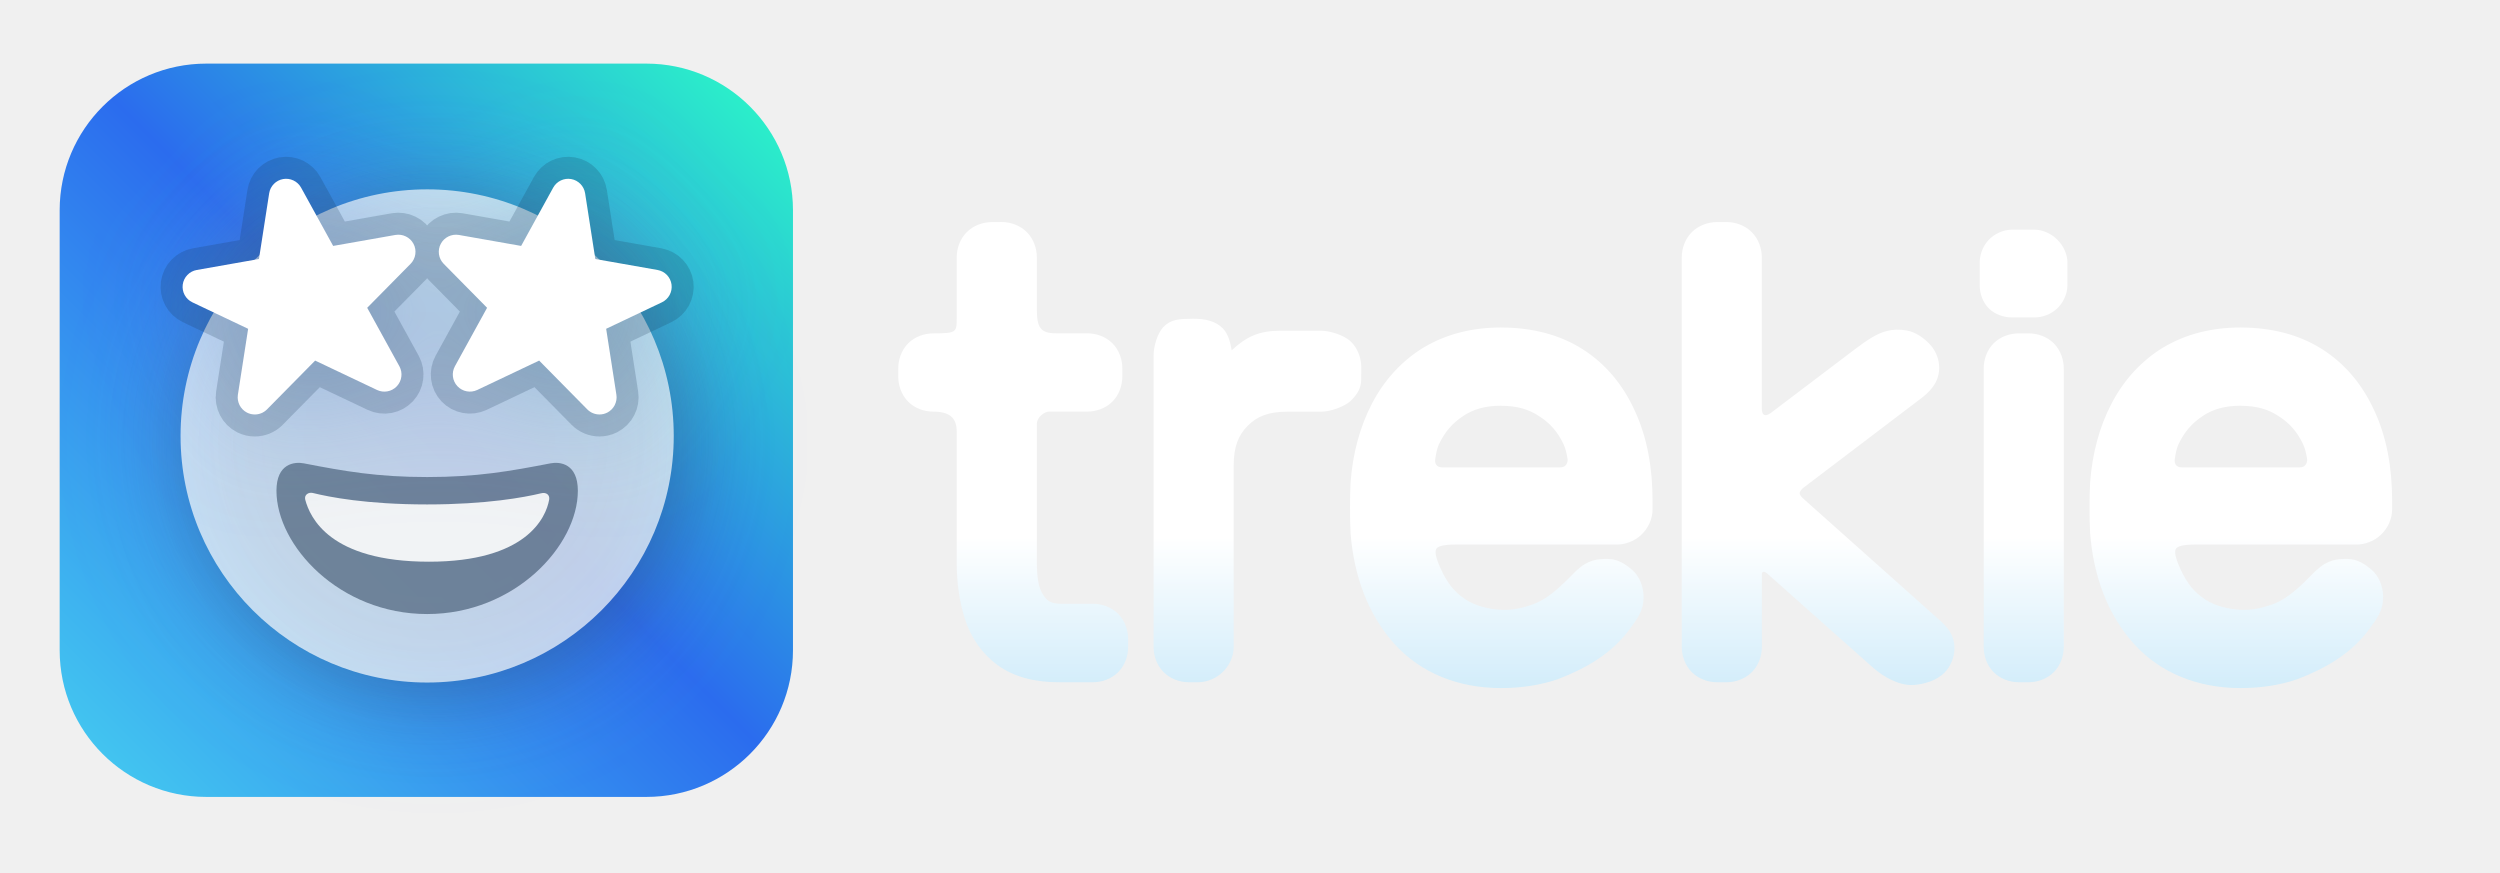
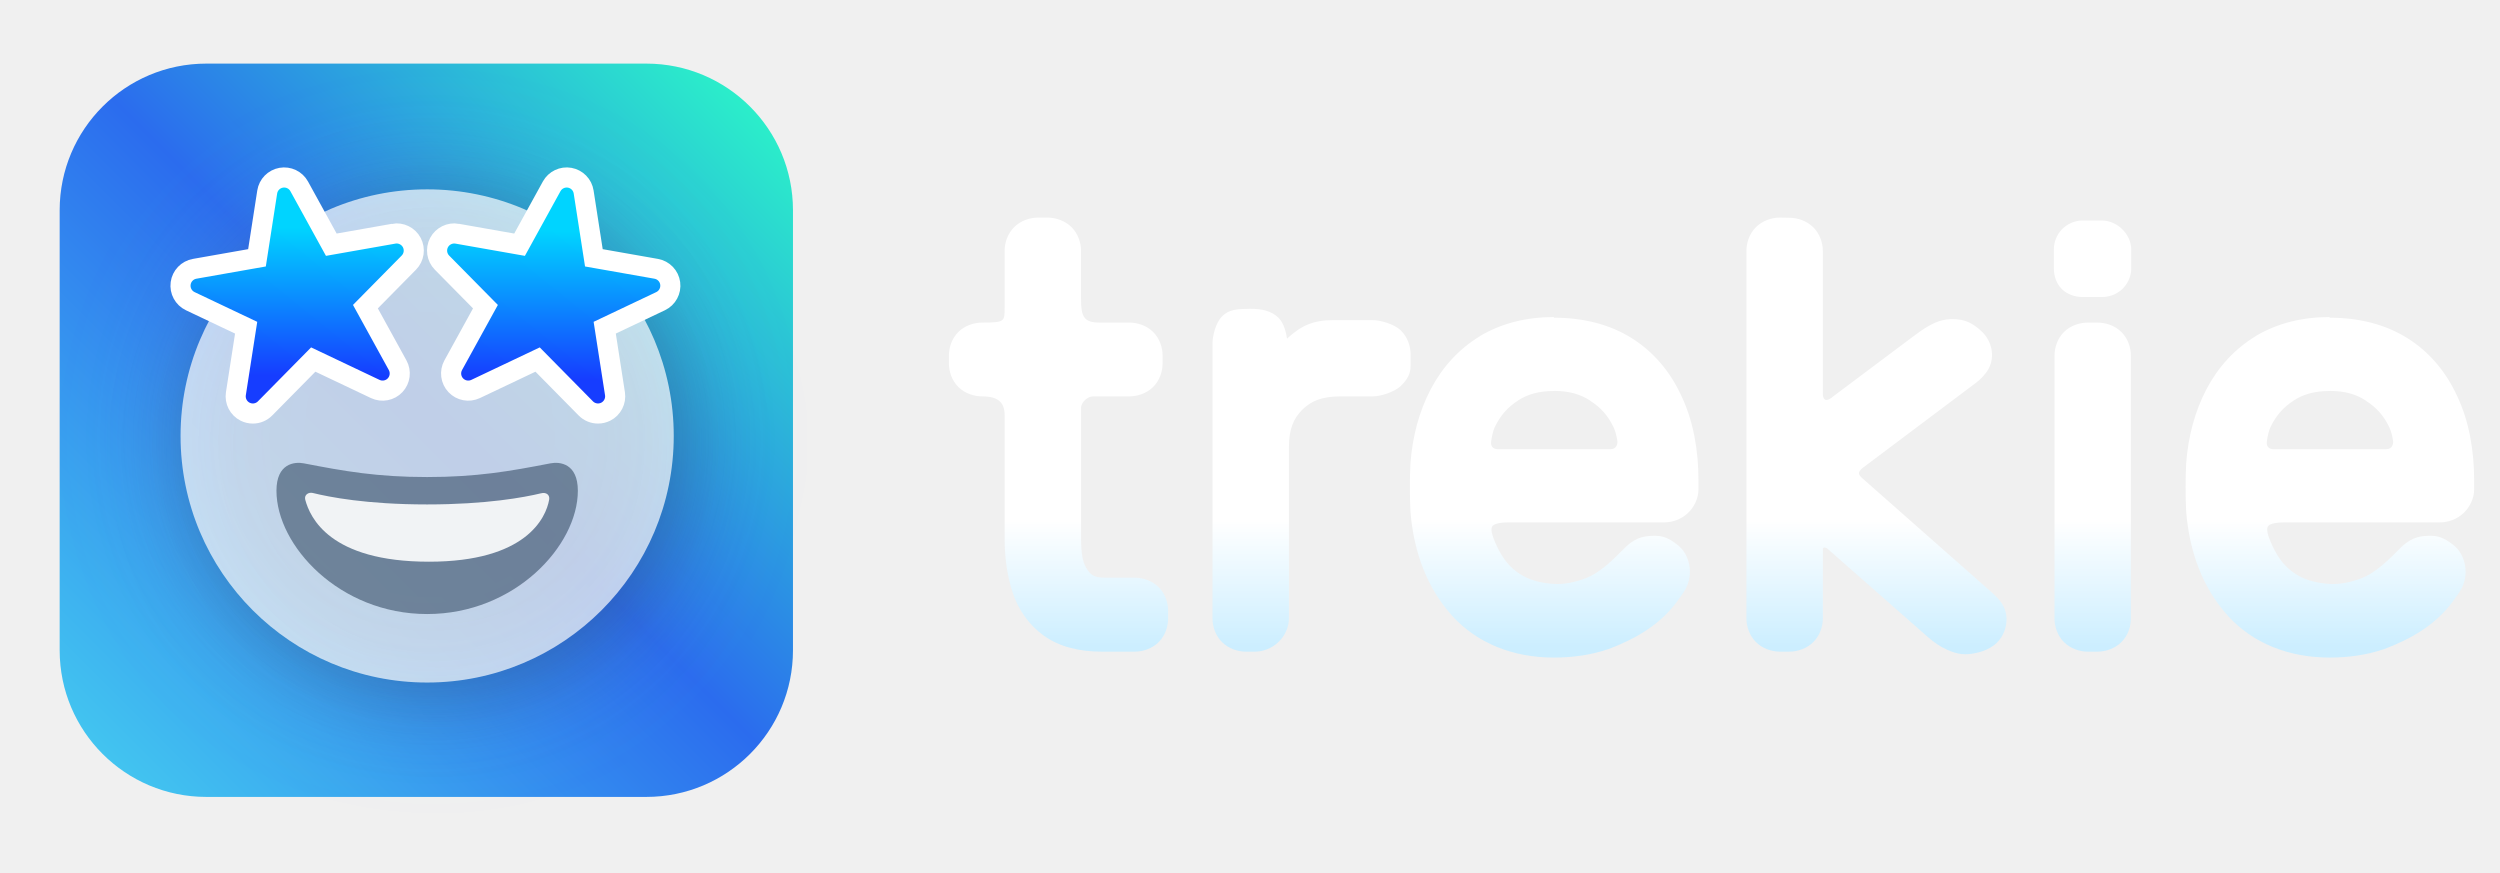
<svg xmlns="http://www.w3.org/2000/svg" xmlns:xlink="http://www.w3.org/1999/xlink" width="852.298" height="297.347" viewBox="0 0 225.504 78.673" version="1.1" id="svg5" xml:space="preserve">
  <defs id="defs2">
-     <linearGradient id="linearGradient6">
-       <stop style="stop-color:#d1ecfa;stop-opacity:1;" offset="0" id="stop2" />
-       <stop style="stop-color:#ffffff;stop-opacity:1;" offset="0.335" id="stop5" />
+     <linearGradient id="linearGradient26">
+       <stop style="stop-color:#163dff;stop-opacity:1;" offset="0" id="stop24" />
+       <stop style="stop-color:#00d4ff;stop-opacity:1;" offset="0.832" id="stop25" />
+     </linearGradient>
+     <linearGradient id="linearGradient14">
+       <stop style="stop-color:#cceeff;stop-opacity:1;" offset="0" id="stop13" />
+       <stop style="stop-color:#ffffff;stop-opacity:1;" offset="0.296" id="stop14" />
    </linearGradient>
    <linearGradient id="linearGradient43">
      <stop style="stop-color:#42c4f0;stop-opacity:1;" offset="0" id="stop41" />
      <stop style="stop-color:#2b6cee;stop-opacity:1;" offset="0.514" id="stop42" />
      <stop style="stop-color:#2beeca;stop-opacity:1;" offset="1" id="stop43" />
-     </linearGradient>
-     <linearGradient id="linearGradient149">
-       <stop style="stop-color:#21272c;stop-opacity:1;" offset="0" id="stop149" />
-       <stop style="stop-color:#21272c;stop-opacity:0;" offset="1" id="stop150" />
-     </linearGradient>
-     <linearGradient id="linearGradient147">
-       <stop style="stop-color:#99ccff;stop-opacity:1;" offset="0" id="stop147" />
-       <stop style="stop-color:#ffffff;stop-opacity:1;" offset="0.296" id="stop148" />
    </linearGradient>
    <style id="style6568">.cls-1{fill:none;}.cls-2{clip-path:url(#clip-path);}</style>
    <style id="style6568-5">.cls-1{fill:none;}.cls-2{clip-path:url(#clip-path);}</style>
    <style id="style6568-9">.cls-1{fill:none;}.cls-2{clip-path:url(#clip-path);}</style>
    <style id="style22571">.cls-1{fill:#84d0f7;}.cls-2{fill:#aa392d;}.cls-3{fill:#7c211a;}.cls-4{fill:#e59973;}.cls-5{fill:#2d2d2d;}.cls-6{opacity:0.2;}.cls-7{opacity:0.3;}</style>
    <style id="style23309">
      .cls-1 {
        fill: none;
      }
    </style>
    <style id="style6568-7">.cls-1{fill:none;}.cls-2{clip-path:url(#clip-path);}</style>
    <style id="style6568-5-5">.cls-1{fill:none;}.cls-2{clip-path:url(#clip-path);}</style>
    <style id="style6568-9-3">.cls-1{fill:none;}.cls-2{clip-path:url(#clip-path);}</style>
    <style id="style22571-5">.cls-1{fill:#84d0f7;}.cls-2{fill:#aa392d;}.cls-3{fill:#7c211a;}.cls-4{fill:#e59973;}.cls-5{fill:#2d2d2d;}.cls-6{opacity:0.2;}.cls-7{opacity:0.3;}</style>
    <style id="style23309-6">
      .cls-1 {
        fill: none;
      }
    </style>
    <style id="style1-9">
      .cls-1 {
        fill: none;
      }
    </style>
    <filter style="color-interpolation-filters:sRGB" id="filter99" x="-0.466" y="-0.466" width="1.955" height="1.955">
      <feFlood result="flood" in="SourceGraphic" flood-opacity="0.302" flood-color="rgb(0,0,0)" id="feFlood98" />
      <feGaussianBlur result="blur" in="SourceGraphic" stdDeviation="3.646" id="feGaussianBlur98" />
      <feOffset result="offset" in="blur" dx="1" dy="1" id="feOffset98" />
      <feComposite result="comp1" operator="in" in="flood" in2="offset" id="feComposite98" />
      <feComposite result="fbSourceGraphic" operator="over" in="SourceGraphic" in2="comp1" id="feComposite99" />
      <feColorMatrix result="fbSourceGraphicAlpha" in="fbSourceGraphic" values="0 0 0 -1 0 0 0 0 -1 0 0 0 0 -1 0 0 0 0 1 0" id="feColorMatrix134" />
      <feFlood id="feFlood134" result="flood" in="fbSourceGraphic" flood-opacity="0.404" flood-color="rgb(102,153,204)" />
      <feGaussianBlur id="feGaussianBlur134" result="blur" in="fbSourceGraphic" stdDeviation="5" />
      <feOffset id="feOffset134" result="offset" in="blur" dx="0" dy="0" />
      <feComposite id="feComposite135" result="comp1" operator="in" in="flood" in2="offset" />
      <feComposite id="feComposite136" result="comp2" operator="over" in="fbSourceGraphic" in2="comp1" />
    </filter>
-     <filter style="color-interpolation-filters:sRGB" id="filter134" x="-0.317" y="-0.658" width="1.657" height="2.363">
-       <feFlood result="flood" in="SourceGraphic" flood-opacity="0.404" flood-color="rgb(102,153,204)" id="feFlood133" />
-       <feGaussianBlur result="blur" in="SourceGraphic" stdDeviation="5" id="feGaussianBlur133" />
-       <feOffset result="offset" in="blur" dx="1" dy="1" id="feOffset133" />
-       <feComposite result="comp1" operator="in" in="flood" in2="offset" id="feComposite133" />
-       <feComposite result="comp2" operator="over" in="SourceGraphic" in2="comp1" id="feComposite134" />
-     </filter>
-     <rect x="223.755" y="162.305" width="120.361" height="58.945" id="rect146" />
-     <linearGradient xlink:href="#linearGradient149" id="linearGradient146" gradientUnits="userSpaceOnUse" x1="30.676" y1="39.157" x2="78.902" y2="39.157" />
-     <linearGradient xlink:href="#linearGradient149" id="linearGradient153" gradientUnits="userSpaceOnUse" x1="30.676" y1="39.157" x2="78.902" y2="39.157" />
-     <linearGradient xlink:href="#linearGradient6" id="linearGradient154" gradientUnits="userSpaceOnUse" x1="53.679" y1="46.817" x2="53.679" y2="31.877" />
-     <linearGradient xlink:href="#linearGradient147" id="linearGradient155" gradientUnits="userSpaceOnUse" x1="30.676" y1="39.157" x2="78.902" y2="39.157" />
    <linearGradient xlink:href="#linearGradient43" id="linearGradient156" gradientUnits="userSpaceOnUse" gradientTransform="matrix(0.6451905,0,0,0.6451905,399.1855,564.8049)" x1="211.292" y1="762.624" x2="301.672" y2="672.244" />
+     <style id="style6568-3">.cls-1{fill:none;}.cls-2{clip-path:url(#clip-path);}</style>
+     <style id="style6568-5-7">.cls-1{fill:none;}.cls-2{clip-path:url(#clip-path);}</style>
+     <style id="style6568-9-5">.cls-1{fill:none;}.cls-2{clip-path:url(#clip-path);}</style>
+     <style id="style22571-9">.cls-1{fill:#84d0f7;}.cls-2{fill:#aa392d;}.cls-3{fill:#7c211a;}.cls-4{fill:#e59973;}.cls-5{fill:#2d2d2d;}.cls-6{opacity:0.2;}.cls-7{opacity:0.3;}</style>
+     <style id="style23309-2">
+       .cls-1 {
+         fill: none;
+       }
+     </style>
+     <style id="style6568-7-2">.cls-1{fill:none;}.cls-2{clip-path:url(#clip-path);}</style>
+     <style id="style6568-5-5-8">.cls-1{fill:none;}.cls-2{clip-path:url(#clip-path);}</style>
+     <style id="style6568-9-3-9">.cls-1{fill:none;}.cls-2{clip-path:url(#clip-path);}</style>
+     <style id="style22571-5-7">.cls-1{fill:#84d0f7;}.cls-2{fill:#aa392d;}.cls-3{fill:#7c211a;}.cls-4{fill:#e59973;}.cls-5{fill:#2d2d2d;}.cls-6{opacity:0.2;}.cls-7{opacity:0.3;}</style>
+     <style id="style23309-6-3">
+       .cls-1 {
+         fill: none;
+       }
+     </style>
+     <style id="style1-9-6">
+       .cls-1 {
+         fill: none;
+       }
+     </style>
+     <linearGradient xlink:href="#linearGradient14" id="linearGradient24" gradientUnits="userSpaceOnUse" gradientTransform="matrix(1.036643,0,0,1.025235,302.4277,346.6573)" x1="364.272" y1="682.429" x2="364.272" y2="644.934" />
+     <linearGradient xlink:href="#linearGradient26" id="linearGradient38" gradientUnits="userSpaceOnUse" gradientTransform="matrix(1.020659,0,0,1.020659,303.7252,350.2423)" x1="254.048" y1="658.19" x2="254.272" y2="642.436" />
  </defs>
-   <g id="layer1" transform="translate(-525.3192,-987.9825)">
+   <g id="layer1" transform="translate(-525.3192,-987.9826)">
+     <path id="path121-8" style="font-weight:300;font-size:10.583px;line-height:1.25;-inkscape-font-specification:'Rubik Light';fill:url(#linearGradient24);fill-opacity:1;stroke-width:0.193" d="m 618.963,1007.609 c -0.753,0 -1.575,0.279 -2.159,0.856 -0.584,0.577 -0.865,1.389 -0.865,2.134 v 5.083 c 0,1.295 0.045,1.398 -2.014,1.398 -0.719,0 -1.554,0.247 -2.158,0.845 -0.604,0.598 -0.855,1.423 -0.855,2.134 v 0.699 c 0,0.711 0.251,1.536 0.855,2.134 0.604,0.598 1.44,0.846 2.158,0.846 1.438,0 2.014,0.554 2.014,1.698 v 11.118 c 0,1.722 0.225,3.32 0.695,4.794 0.511,1.6 1.474,2.981 2.808,3.948 1.425,1.034 3.237,1.467 5.258,1.467 h 2.972 c 0.753,0 1.575,-0.278 2.159,-0.856 0.604,-0.598 0.854,-1.423 0.854,-2.134 v -0.694 c 2e-5,-0.711 -0.25,-1.537 -0.854,-2.134 -0.584,-0.577 -1.406,-0.856 -2.159,-0.856 h -2.724 c -0.945,0 -1.282,-0.256 -1.661,-0.906 -0.323,-0.578 -0.456,-1.295 -0.456,-2.832 v -11.542 c 0,-0.609 0.653,-1.072 1.079,-1.072 h 3.263 c 0.719,0 1.553,-0.249 2.158,-0.846 0.604,-0.598 0.856,-1.423 0.856,-2.134 v -0.699 c 0,-0.711 -0.252,-1.536 -0.856,-2.134 -0.604,-0.598 -1.439,-0.845 -2.158,-0.845 h -2.681 c -1.358,0 -1.662,-0.49 -1.662,-2.07 v -4.41 c 0,-0.745 -0.281,-1.557 -0.865,-2.134 -0.568,-0.561 -1.389,-0.856 -2.149,-0.856 z m 66.901,0 c -0.759,-10e-5 -1.58,0.295 -2.148,0.856 -0.584,0.577 -0.865,1.389 -0.865,2.134 v 33.173 c -10e-6,0.745 0.281,1.557 0.865,2.134 0.568,0.562 1.389,0.856 2.148,0.856 h 0.854 c 0.753,0 1.574,-0.278 2.158,-0.856 0.584,-0.577 0.866,-1.389 0.866,-2.134 v -6.246 c 0,-0.207 0.256,-0.221 0.521,0.041 l 8.946,7.87 c 0.545,0.479 1.135,0.885 1.701,1.135 0.491,0.218 1.12,0.475 1.925,0.418 0.788,-0.056 1.897,-0.335 2.612,-1.035 0.56,-0.549 0.865,-1.359 0.865,-2.087 2e-5,-1.208 -0.706,-1.872 -1.267,-2.385 -0.01,-0.017 -0.021,-0.017 -0.031,-0.02 l -0.005,-0.017 -11.76,-10.373 c -0.346,-0.342 -0.324,-0.493 0.027,-0.84 l 10.255,-7.702 c 0.42,-0.315 0.889,-0.779 1.184,-1.32 v 0 0 0 0 0 0 -10e-4 0 c 0.578,-1.136 0.233,-2.443 -0.562,-3.249 v 0 0 0 0 c -0.499,-0.492 -1.158,-0.991 -1.946,-1.126 -1.275,-0.219 -2.14,0.107 -2.926,0.556 -0.531,0.303 -1.024,0.661 -1.391,0.942 v 0 l -7.334,5.496 c -2e-5,0 -2e-5,0 0,0.017 -0.647,0.467 -0.814,0.086 -0.814,-0.367 v -12.863 c 0,-0.745 -0.282,-1.557 -0.866,-2.134 -0.584,-0.577 -1.405,-0.857 -2.158,-0.857 z m 27.202,0.266 c -0.633,0.019 -1.329,0.331 -1.781,0.818 -0.468,0.49 -0.702,1.17 -0.702,1.751 v 1.812 c 2e-5,0.598 0.222,1.31 0.72,1.803 0.498,0.492 1.22,0.714 1.824,0.714 h 1.833 c 0.587,0 1.274,-0.232 1.769,-0.695 0.507,-0.461 0.828,-1.18 0.828,-1.821 v -1.812 c 0,-0.625 -0.316,-1.315 -0.8,-1.777 -0.468,-0.479 -1.165,-0.792 -1.797,-0.792 h -1.833 c -0.02,0 -0.04,-7e-4 -0.06,0 z m 0.589,9.206 c -0.719,0 -1.554,0.247 -2.158,0.845 -0.604,0.598 -0.856,1.423 -0.856,2.134 v 23.714 c 0,0.711 0.251,1.536 0.856,2.134 0.584,0.577 1.405,0.856 2.158,0.856 h 0.855 c 0.753,0 1.574,-0.278 2.158,-0.856 0.603,-0.597 0.86,-1.421 0.86,-2.134 v -23.714 c 0,-0.713 -0.256,-1.537 -0.86,-2.134 -0.604,-0.598 -1.439,-0.845 -2.158,-0.845 z m -75.573,-1.244 c -1.159,0.017 -1.912,0.037 -2.554,0.706 -0.544,0.568 -0.839,1.7 -0.839,2.432 v 24.799 c 0,0.745 0.281,1.557 0.865,2.134 0.584,0.577 1.404,0.856 2.158,0.856 h 0.8 c 0.742,0 1.517,-0.298 2.09,-0.836 0.608,-0.554 0.979,-1.369 0.979,-2.154 v -15.441 c 0,-1.631 0.414,-2.609 1.211,-3.398 0.802,-0.793 1.776,-1.196 3.425,-1.196 h 2.903 c 0.381,0 0.899,-0.105 1.32,-0.26 0.451,-0.166 0.93,-0.381 1.256,-0.703 0.603,-0.596 0.86,-1.116 0.86,-1.788 0,-0.279 0.007,-0.779 0.005,-1.044 -0.007,-0.745 -0.281,-1.557 -0.865,-2.134 -0.327,-0.323 -0.788,-0.544 -1.256,-0.703 -0.469,-0.159 -0.941,-0.249 -1.32,-0.249 h -3.552 c -1.78,0 -2.89,0.493 -4.157,1.67 -0.003,-0.017 -0.003,-0.019 -0.005,-0.036 -0.079,-0.456 -0.242,-1.33 -0.762,-1.843 -0.651,-0.643 -1.555,-0.817 -2.56,-0.811 z m 27.404,0.744 c -2.459,0 -4.72,0.556 -6.655,1.706 0.01,-0.017 -4.3e-4,0 -0.025,0.017 a 0.355,0.351 0 0 0 -0.017,0.017 c -1.875,1.144 -3.365,2.769 -4.414,4.768 -1.04,1.98 -1.65,4.241 -1.834,6.716 a 0.355,0.351 0 0 0 0,0.025 c 0,0 0,0.017 0,0.017 -0.038,0.581 -0.046,1.401 -0.046,2.094 0,0.693 0.007,1.517 0.046,2.098 -4e-5,0.017 -2e-5,0.017 0,0.017 2e-4,0 -1.8e-4,0.017 0,0.017 a 0.355,0.351 0 0 0 0,0.017 c 0.294,3.737 1.531,6.956 3.754,9.424 a 0.355,0.351 0 0 0 0.01,0.017 c 2.279,2.491 5.502,3.766 9.18,3.766 1.758,0 3.388,-0.248 4.887,-0.755 a 0.355,0.351 0 0 0 0.017,0 c 2.407,-0.92 4.614,-2.143 6.211,-4.31 a 0.355,0.351 0 0 0 0,-5e-4 0.355,0.351 0 0 0 0,-7e-4 0.355,0.351 0 0 0 0,-3e-4 0.355,0.351 0 0 0 0,-5e-4 0.355,0.351 0 0 0 0,-6e-4 0.355,0.351 0 0 0 0,-5e-4 0.355,0.351 0 0 0 0,-3e-4 0.355,0.351 0 0 0 0,-7e-4 0.355,0.351 0 0 0 0,-5e-4 0.355,0.351 0 0 0 0,-3e-4 0.355,0.351 0 0 0 0,-5e-4 c 0.562,-0.785 1.15,-1.426 1.15,-2.693 0,-0.842 -0.343,-1.757 -1.015,-2.319 -0.517,-0.432 -1.199,-0.902 -2.051,-0.902 -0.88,0 -1.689,0.041 -2.719,0.999 a 0.355,0.351 0 0 0 -0.008,0.017 c -1.151,1.142 -2.257,2.308 -3.668,2.837 -0.897,0.332 -1.859,0.54 -2.782,0.489 -1.089,-0.061 -2.22,-0.324 -3.09,-0.897 -0.925,-0.609 -1.521,-1.324 -2.096,-2.552 -0.228,-0.487 -0.375,-0.881 -0.434,-1.172 -0.059,-0.291 -0.03,-0.456 0.027,-0.555 0.058,-0.1 0.171,-0.191 0.438,-0.265 0.267,-0.073 0.667,-0.112 1.195,-0.112 h 13.912 c 0.713,0 1.506,-0.278 2.087,-0.82 0.609,-0.555 0.979,-1.376 0.979,-2.16 v -0.743 c 0,-2.854 -0.481,-5.426 -1.52,-7.647 h -0.005 c -1.005,-2.214 -2.532,-4.019 -4.502,-5.252 -1.993,-1.247 -4.376,-1.839 -7.009,-1.839 z m -5e-4,6.663 h 5e-4 c 1.377,0 2.397,0.301 3.27,0.877 a 0.355,0.351 0 0 0 0.005,0 c 0.03,0.019 0.03,0.02 0.017,0.017 a 0.355,0.351 0 0 0 0.01,0.017 c 0.92,0.581 1.575,1.318 2.074,2.358 0.174,0.361 0.277,0.798 0.351,1.274 a 0.355,0.351 0 0 0 0.003,0.039 c 0.007,0.025 -0.002,0.249 -0.102,0.404 -0.1,0.154 -0.234,0.269 -0.531,0.269 h -10.178 c -0.432,0 -0.632,-0.297 -0.587,-0.662 0.069,-0.496 0.163,-0.952 0.329,-1.325 a 0.355,0.351 0 0 0 0.01,-0.017 c 0.503,-1.042 1.158,-1.777 2.045,-2.353 a 0.355,0.351 0 0 0 0.031,-0.025 c 0.869,-0.567 1.883,-0.866 3.25,-0.866 z m 69.97,-6.663 c -2.459,0 -4.72,0.556 -6.655,1.706 0.01,-0.017 -4.2e-4,0 -0.025,0.017 a 0.355,0.351 0 0 0 -0.015,0.017 c -1.875,1.144 -3.365,2.769 -4.414,4.768 -1.04,1.98 -1.65,4.241 -1.834,6.716 a 0.355,0.351 0 0 0 0,0.025 c 0,0 0,0.017 0,0.017 -0.038,0.581 -0.046,1.401 -0.046,2.094 0,0.693 0.007,1.517 0.046,2.098 -3e-5,0.017 -3e-5,0.017 0,0.017 2.1e-4,0 -1.9e-4,0.017 0,0.017 a 0.355,0.351 0 0 0 0,0.017 c 0.293,3.737 1.531,6.956 3.754,9.424 a 0.355,0.351 0 0 0 0.01,0.017 c 2.279,2.491 5.501,3.766 9.179,3.766 1.758,0 3.388,-0.248 4.887,-0.755 a 0.355,0.351 0 0 0 0.017,0 c 2.407,-0.92 4.614,-2.143 6.211,-4.31 a 0.355,0.351 0 0 0 0,-5e-4 0.355,0.351 0 0 0 0,-7e-4 0.355,0.351 0 0 0 0,-3e-4 0.355,0.351 0 0 0 0,-5e-4 0.355,0.351 0 0 0 0,-6e-4 0.355,0.351 0 0 0 0,-5e-4 0.355,0.351 0 0 0 0,-3e-4 0.355,0.351 0 0 0 0,-7e-4 0.355,0.351 0 0 0 0,-5e-4 0.355,0.351 0 0 0 0,-3e-4 0.355,0.351 0 0 0 0,-5e-4 c 0.562,-0.785 1.15,-1.426 1.15,-2.693 0,-0.842 -0.343,-1.757 -1.016,-2.319 -0.517,-0.432 -1.199,-0.902 -2.051,-0.902 -0.88,0 -1.689,0.041 -2.719,0.999 a 0.355,0.351 0 0 0 -0.008,0.017 c -1.151,1.142 -2.258,2.308 -3.668,2.837 -0.897,0.332 -1.859,0.54 -2.781,0.489 -1.089,-0.061 -2.221,-0.324 -3.091,-0.897 -0.925,-0.609 -1.521,-1.324 -2.096,-2.552 -0.228,-0.487 -0.374,-0.881 -0.434,-1.172 -0.059,-0.291 -0.031,-0.456 0.026,-0.555 0.058,-0.1 0.171,-0.191 0.438,-0.265 0.267,-0.073 0.667,-0.112 1.194,-0.112 h 13.912 c 0.713,0 1.506,-0.278 2.087,-0.82 0.609,-0.555 0.979,-1.376 0.979,-2.16 v -0.743 c 0,-2.854 -0.481,-5.426 -1.52,-7.647 h -0.005 c -1.005,-2.214 -2.532,-4.019 -4.503,-5.252 -1.993,-1.247 -4.376,-1.839 -7.009,-1.839 z m 0,6.663 c 1.377,0 2.398,0.301 3.271,0.877 a 0.355,0.351 0 0 0 0.005,0 c 0.03,0.019 0.03,0.02 0.017,0.017 a 0.355,0.351 0 0 0 0.01,0.017 c 0.92,0.581 1.575,1.318 2.075,2.358 0.174,0.361 0.277,0.798 0.35,1.274 a 0.355,0.351 0 0 0 0.003,0.039 c 0.007,0.025 -0.002,0.249 -0.102,0.404 -0.1,0.154 -0.234,0.269 -0.531,0.269 h -10.178 c -0.432,0 -0.632,-0.297 -0.587,-0.662 0.069,-0.496 0.163,-0.952 0.329,-1.325 a 0.355,0.351 0 0 0 0.01,-0.017 c 0.503,-1.042 1.158,-1.777 2.045,-2.353 a 0.355,0.351 0 0 0 0.031,-0.025 c 0.869,-0.567 1.883,-0.866 3.25,-0.866 z" />
    <rect style="fill:url(#linearGradient156);fill-opacity:1;stroke-width:4.147" id="rect142" width="66.146" height="66.146" x="530.701" y="993.72" rx="13.229" ry="13.229" />
    <path fill="#ffcc4d" d="m 586.092,1027.305 c 0,12.285 -9.959,22.243 -22.243,22.243 -12.285,0 -22.243,-9.959 -22.243,-22.243 0,-12.284 9.959,-22.243 22.243,-22.243 12.285,0 22.243,9.959 22.243,22.243" id="path142" style="fill:#ffffff;fill-opacity:0.697;stroke:#ffffff;stroke-width:0;stroke-miterlimit:4;stroke-dasharray:none;stroke-opacity:1;filter:url(#filter99)" />
    <path fill="#664500" d="m 563.849,1031.013 c -4.477,0 -7.448,-0.521 -11.122,-1.236 -0.839,-0.162 -2.471,0 -2.471,2.471 0,4.943 5.678,11.122 13.593,11.122 7.914,0 13.593,-6.179 13.593,-11.122 0,-2.471 -1.632,-2.635 -2.471,-2.471 -3.674,0.714 -6.645,1.236 -11.122,1.236 z" id="path143" style="fill:#1a324d;fill-opacity:0.5;stroke:none;stroke-width:0;stroke-miterlimit:4;stroke-dasharray:none" />
    <path fill="#ffffff" d="m 553.553,1032.454 c 1.422,0.351 4.8,1.03 10.295,1.03 5.356,0 8.777,-0.645 10.264,-1.003 0.483,-0.13 0.815,0.148 0.744,0.562 -0.285,1.657 -2.091,5.606 -10.842,5.606 -8.96,0 -10.732,-3.99 -11.161,-5.591 -0.116,-0.434 0.294,-0.713 0.7,-0.604 z" id="path144" style="fill:#ffffff;fill-opacity:0.9;stroke-width:0;stroke-miterlimit:4;stroke-dasharray:none" />
-     <path fill="#e95f28" d="m 560.984,1009.175 -5.613,0.99 -2.892,-5.256 c -0.319,-0.58 -0.974,-0.89 -1.621,-0.776 -0.651,0.115 -1.158,0.631 -1.259,1.284 l -0.921,5.928 -5.613,0.99 c -0.661,0.116 -1.171,0.649 -1.262,1.315 -0.09,0.666 0.261,1.314 0.869,1.603 l 5.029,2.388 -0.924,5.946 c -0.103,0.662 0.234,1.315 0.832,1.618 0.221,0.111 0.458,0.164 0.695,0.164 0.404,0 0.803,-0.158 1.101,-0.46 l 4.34,-4.401 5.583,2.651 c 0.606,0.287 1.327,0.152 1.787,-0.336 0.46,-0.488 0.551,-1.216 0.229,-1.803 l -2.902,-5.274 3.911,-3.964 c 0.472,-0.478 0.58,-1.207 0.268,-1.803 -0.314,-0.596 -0.98,-0.918 -1.637,-0.803 z m 5.729,0 5.613,0.99 2.892,-5.256 c 0.319,-0.58 0.974,-0.89 1.621,-0.776 0.65,0.115 1.157,0.631 1.258,1.284 l 0.921,5.928 5.613,0.99 c 0.662,0.116 1.173,0.647 1.262,1.314 0.089,0.666 -0.261,1.314 -0.869,1.603 l -5.029,2.388 0.924,5.946 c 0.103,0.662 -0.234,1.315 -0.832,1.618 -0.221,0.111 -0.458,0.164 -0.694,0.164 -0.404,0 -0.803,-0.158 -1.101,-0.46 l -4.34,-4.401 -5.583,2.651 c -0.606,0.287 -1.327,0.152 -1.787,-0.336 -0.46,-0.488 -0.551,-1.216 -0.229,-1.803 l 2.902,-5.273 -3.911,-3.964 c -0.472,-0.478 -0.58,-1.207 -0.268,-1.803 0.315,-0.596 0.981,-0.918 1.639,-0.803 z" id="path145" style="fill:#ffffff;fill-opacity:1;stroke:#143352;stroke-width:3.969;stroke-linecap:butt;stroke-linejoin:round;stroke-miterlimit:4;stroke-dasharray:none;stroke-opacity:0.2;paint-order:stroke fill markers;filter:url(#filter134)" />
-     <g aria-label="trekie" id="g146" style="font-size:10.583px;line-height:1.25;fill:url(#linearGradient155);fill-opacity:1;stroke-width:0.265" transform="matrix(2.793953,0,0,2.793953,520.6393,919.625)">
-       <g aria-label="trekie" id="g145" style="font-family:Rubik;-inkscape-font-specification:Rubik;fill:url(#linearGradient146);fill-opacity:1;stroke-width:0.07" />
-       <text xml:space="preserve" transform="scale(0.2645833)" id="text145" style="font-size:40px;line-height:1.25;font-family:Rubik;-inkscape-font-specification:Rubik;white-space:pre;shape-inside:url(#rect146);display:inline;fill:url(#linearGradient153);fill-opacity:1" />
-       <path id="path146" style="font-weight:300;-inkscape-font-specification:'Rubik Light';fill:url(#linearGradient154);fill-opacity:1;stroke-width:0.073" d="m 33.697,31.636 c -0.283,0 -0.591,0.106 -0.81,0.325 -0.219,0.219 -0.325,0.527 -0.325,0.81 v 1.928 c 0,0.491 0.017,0.53 -0.756,0.53 -0.27,0 -0.583,0.094 -0.81,0.321 -0.227,0.227 -0.321,0.54 -0.321,0.81 v 0.265 c 0,0.27 0.094,0.583 0.321,0.81 0.227,0.227 0.54,0.321 0.81,0.321 0.54,0 0.756,0.21 0.756,0.644 v 4.218 c 0,0.653 0.084,1.26 0.261,1.819 0.192,0.607 0.553,1.131 1.054,1.498 0.535,0.392 1.215,0.557 1.973,0.557 h 1.115 c 0.283,0 0.591,-0.106 0.81,-0.325 0.227,-0.227 0.321,-0.54 0.321,-0.81 v -0.263 c 3e-6,-0.27 -0.094,-0.583 -0.321,-0.81 -0.219,-0.219 -0.528,-0.325 -0.81,-0.325 h -1.022 c -0.354,0 -0.481,-0.097 -0.623,-0.344 -0.121,-0.219 -0.171,-0.492 -0.171,-1.075 v -4.379 c 0,-0.231 0.245,-0.407 0.405,-0.407 h 1.224 c 0.27,0 0.583,-0.094 0.81,-0.321 0.227,-0.227 0.321,-0.54 0.321,-0.81 v -0.265 c 0,-0.27 -0.094,-0.583 -0.321,-0.81 -0.227,-0.227 -0.54,-0.321 -0.81,-0.321 h -1.006 c -0.509,0 -0.623,-0.186 -0.623,-0.785 v -1.673 c 0,-0.283 -0.105,-0.591 -0.324,-0.81 -0.213,-0.213 -0.521,-0.325 -0.806,-0.325 z m 23.404,0 c -0.285,-5.3e-5 -0.593,0.112 -0.806,0.325 -0.219,0.219 -0.325,0.527 -0.325,0.81 V 45.357 c -3e-6,0.283 0.106,0.591 0.325,0.81 0.213,0.213 0.521,0.325 0.806,0.325 h 0.321 c 0.283,0 0.591,-0.106 0.81,-0.325 0.219,-0.219 0.325,-0.527 0.325,-0.81 v -2.37 c 0,-0.079 0.096,-0.084 0.195,0.016 l 3.357,2.986 c 0.204,0.182 0.426,0.336 0.638,0.431 0.184,0.083 0.42,0.18 0.722,0.159 0.296,-0.021 0.712,-0.127 0.98,-0.393 0.21,-0.208 0.325,-0.515 0.325,-0.792 8e-6,-0.459 -0.265,-0.71 -0.476,-0.905 -0.004,-0.003 -0.008,-0.005 -0.012,-0.008 l -0.002,-0.002 -4.413,-3.935 c -0.13,-0.13 -0.122,-0.187 0.01,-0.319 l 3.848,-2.922 c 0.158,-0.12 0.334,-0.296 0.444,-0.501 v -5.55e-4 -3.7e-4 -5.55e-4 -5.55e-4 -5.55e-4 -5.55e-4 -3.69e-4 -5.55e-4 c 0.217,-0.431 0.088,-0.927 -0.211,-1.233 v -3.7e-4 -5.55e-4 -5.55e-4 -5.55e-4 c -0.187,-0.187 -0.434,-0.376 -0.73,-0.427 -0.479,-0.083 -0.803,0.041 -1.098,0.211 -0.199,0.115 -0.384,0.251 -0.522,0.357 v -0.002 l -2.752,2.085 c -5e-6,6.73e-4 -5e-6,0.001 0,0.002 -0.243,0.177 -0.306,0.033 -0.306,-0.139 v -4.88 c 0,-0.283 -0.106,-0.591 -0.325,-0.81 -0.219,-0.219 -0.527,-0.325 -0.81,-0.325 z m 9.496,0.246 c -0.257,0.008 -0.54,0.136 -0.723,0.336 -0.19,0.201 -0.285,0.481 -0.285,0.719 v 0.744 c 3e-6,0.246 0.09,0.538 0.292,0.74 0.202,0.202 0.495,0.293 0.741,0.293 h 0.744 c 0.239,2e-6 0.517,-0.095 0.719,-0.285 0.206,-0.189 0.336,-0.484 0.336,-0.748 V 32.937 c 0,-0.257 -0.128,-0.54 -0.325,-0.73 -0.19,-0.197 -0.473,-0.325 -0.73,-0.325 h -0.744 c -0.008,0 -0.016,-2.52e-4 -0.025,0 z m -26.406,2.875 c -0.435,0.002 -0.717,0.014 -0.958,0.268 -0.204,0.216 -0.315,0.645 -0.315,0.923 v 9.409 c 0,0.283 0.106,0.591 0.325,0.81 0.219,0.219 0.527,0.325 0.81,0.325 h 0.3 c 0.278,0 0.569,-0.113 0.784,-0.317 0.228,-0.21 0.367,-0.52 0.367,-0.817 v -5.858 c 0,-0.619 0.155,-0.99 0.454,-1.289 0.301,-0.301 0.666,-0.454 1.285,-0.454 h 1.089 c 0.143,0 0.337,-0.04 0.495,-0.099 0.169,-0.063 0.349,-0.144 0.471,-0.267 0.226,-0.226 0.323,-0.423 0.323,-0.679 0,-0.106 0.003,-0.295 0.002,-0.396 -0.003,-0.283 -0.106,-0.591 -0.325,-0.81 -0.123,-0.123 -0.296,-0.206 -0.471,-0.267 -0.176,-0.06 -0.353,-0.095 -0.495,-0.095 h -1.333 c -0.668,0 -1.084,0.187 -1.56,0.633 -10e-4,-0.006 -10e-4,-0.007 -0.002,-0.013 -0.03,-0.173 -0.091,-0.505 -0.286,-0.699 -0.244,-0.244 -0.584,-0.31 -0.96,-0.308 z m 9.943,0.282 c -0.923,0 -1.771,0.211 -2.497,0.647 0.004,-0.002 -1.62e-4,-9.31e-4 -0.01,0.004 a 0.133,0.133 0 0 0 -0.006,0.004 c -0.703,0.434 -1.263,1.051 -1.656,1.809 -0.39,0.751 -0.619,1.609 -0.688,2.548 a 0.133,0.133 0 0 0 0,0.01 c -2e-6,0.001 -2e-6,0.002 0,0.004 -0.014,0.221 -0.017,0.532 -0.017,0.795 0,0.263 0.003,0.575 0.017,0.796 -1.3e-5,0.003 -10e-6,0.003 0,0.006 7.5e-5,10e-4 -6.7e-5,0.003 0,0.004 a 0.133,0.133 0 0 0 0,0.006 c 0.11,1.418 0.575,2.639 1.409,3.575 a 0.133,0.133 0 0 0 0.004,0.004 c 0.855,0.945 2.064,1.429 3.444,1.429 0.66,0 1.271,-0.094 1.834,-0.286 a 0.133,0.133 0 0 0 0.006,-0.002 c 0.903,-0.349 1.731,-0.813 2.331,-1.635 a 0.133,0.133 0 0 0 0,-1.85e-4 0.133,0.133 0 0 0 0,-1.85e-4 0.133,0.133 0 0 0 0,-1.85e-4 0.133,0.133 0 0 0 0,-1.85e-4 0.133,0.133 0 0 0 0,-1.85e-4 0.133,0.133 0 0 0 0,-1.85e-4 0.133,0.133 0 0 0 0,-1.85e-4 0.133,0.133 0 0 0 0,-1.85e-4 0.133,0.133 0 0 0 0,-1.85e-4 0.133,0.133 0 0 0 0,-1.85e-4 0.133,0.133 0 0 0 0,-1.84e-4 c 0.211,-0.298 0.432,-0.541 0.432,-1.022 0,-0.319 -0.129,-0.667 -0.381,-0.88 -0.194,-0.164 -0.45,-0.342 -0.769,-0.342 -0.33,0 -0.634,0.015 -1.02,0.379 a 0.133,0.133 0 0 0 -0.004,0.002 c -0.432,0.433 -0.847,0.876 -1.376,1.076 -0.337,0.126 -0.698,0.205 -1.044,0.186 -0.409,-0.023 -0.833,-0.123 -1.16,-0.34 -0.347,-0.231 -0.571,-0.502 -0.786,-0.968 -0.086,-0.185 -0.141,-0.334 -0.163,-0.445 -0.022,-0.11 -0.011,-0.173 0.01,-0.211 0.022,-0.038 0.064,-0.073 0.164,-0.1 0.1,-0.028 0.25,-0.043 0.448,-0.043 h 5.22 c 0.267,0 0.565,-0.105 0.783,-0.311 0.229,-0.211 0.368,-0.522 0.368,-0.82 v -0.282 c 0,-1.083 -0.18,-2.058 -0.57,-2.901 l -0.002,-0.002 C 54.077,36.89 53.504,36.205 52.765,35.737 52.017,35.264 51.123,35.04 50.135,35.04 Z m 23.876,0 c -0.923,0 -1.771,0.211 -2.497,0.647 0.004,-0.002 -1.61e-4,-9.31e-4 -0.01,0.004 a 0.133,0.133 0 0 0 -0.006,0.004 c -0.703,0.434 -1.262,1.051 -1.656,1.809 -0.39,0.751 -0.619,1.609 -0.688,2.548 a 0.133,0.133 0 0 0 0,0.01 c -3e-6,0.001 -3e-6,0.002 0,0.004 -0.014,0.221 -0.017,0.532 -0.017,0.795 0,0.263 0.003,0.575 0.017,0.796 -1.4e-5,0.003 -1.2e-5,0.003 0,0.006 7.4e-5,10e-4 -6.8e-5,0.003 0,0.004 a 0.133,0.133 0 0 0 0,0.006 c 0.11,1.418 0.575,2.639 1.409,3.575 a 0.133,0.133 0 0 0 0.004,0.004 c 0.855,0.945 2.064,1.429 3.444,1.429 0.66,0 1.271,-0.094 1.834,-0.286 a 0.133,0.133 0 0 0 0.006,-0.002 c 0.903,-0.349 1.731,-0.813 2.331,-1.635 a 0.133,0.133 0 0 0 0,-1.85e-4 0.133,0.133 0 0 0 0,-1.85e-4 0.133,0.133 0 0 0 0,-1.85e-4 0.133,0.133 0 0 0 0,-1.85e-4 0.133,0.133 0 0 0 0,-1.85e-4 0.133,0.133 0 0 0 0,-1.85e-4 0.133,0.133 0 0 0 0,-1.85e-4 0.133,0.133 0 0 0 0,-1.85e-4 0.133,0.133 0 0 0 0,-1.85e-4 0.133,0.133 0 0 0 0,-1.85e-4 0.133,0.133 0 0 0 0,-1.84e-4 c 0.211,-0.298 0.432,-0.541 0.432,-1.022 0,-0.319 -0.129,-0.667 -0.381,-0.88 -0.194,-0.164 -0.45,-0.342 -0.769,-0.342 -0.33,0 -0.634,0.015 -1.02,0.379 a 0.133,0.133 0 0 0 -0.003,0.002 c -0.432,0.433 -0.847,0.876 -1.376,1.076 -0.337,0.126 -0.697,0.205 -1.044,0.186 -0.409,-0.023 -0.833,-0.123 -1.16,-0.34 -0.347,-0.231 -0.571,-0.502 -0.786,-0.968 -0.086,-0.185 -0.14,-0.334 -0.163,-0.445 -0.022,-0.11 -0.012,-0.173 0.01,-0.211 0.022,-0.038 0.064,-0.073 0.164,-0.1 0.1,-0.028 0.25,-0.043 0.448,-0.043 h 5.22 c 0.267,0 0.565,-0.105 0.783,-0.311 0.229,-0.211 0.368,-0.522 0.368,-0.82 v -0.282 c 0,-1.083 -0.18,-2.058 -0.57,-2.901 l -0.002,-0.002 C 77.953,36.89 77.38,36.205 76.641,35.737 75.893,35.264 74.999,35.04 74.011,35.04 Z m -7.161,0.19 c -0.27,0 -0.583,0.094 -0.81,0.321 -0.227,0.227 -0.321,0.54 -0.321,0.81 v 8.997 c 0,0.27 0.094,0.583 0.321,0.81 0.219,0.219 0.527,0.325 0.81,0.325 h 0.321 c 0.283,0 0.591,-0.106 0.81,-0.325 0.226,-0.226 0.323,-0.539 0.323,-0.81 v -8.997 c 0,-0.27 -0.096,-0.583 -0.323,-0.81 -0.227,-0.227 -0.54,-0.321 -0.81,-0.321 z m -16.715,2.338 h 1.85e-4 c 0.517,0 0.9,0.114 1.227,0.333 a 0.133,0.133 0 0 0 0.002,0.002 c 0.011,0.007 0.011,0.008 0.006,0.004 a 0.133,0.133 0 0 0 0.004,0.002 c 0.345,0.22 0.591,0.5 0.778,0.894 0.065,0.137 0.104,0.303 0.132,0.483 a 0.133,0.133 0 0 0 0.002,0.015 c 0.003,0.01 -8.08e-4,0.095 -0.038,0.153 -0.038,0.059 -0.088,0.102 -0.199,0.102 H 48.229 c -0.162,0 -0.237,-0.113 -0.22,-0.251 0.026,-0.188 0.061,-0.361 0.124,-0.503 a 0.133,0.133 0 0 0 0.004,-0.004 c 0.189,-0.395 0.435,-0.674 0.767,-0.893 a 0.133,0.133 0 0 0 0.012,-0.01 c 0.326,-0.215 0.706,-0.329 1.219,-0.329 z m 23.876,0 c 0.517,0 0.9,0.114 1.227,0.333 a 0.133,0.133 0 0 0 0.002,0.002 c 0.011,0.007 0.011,0.008 0.006,0.004 a 0.133,0.133 0 0 0 0.004,0.002 c 0.345,0.22 0.591,0.5 0.778,0.894 0.065,0.137 0.104,0.303 0.132,0.483 a 0.133,0.133 0 0 0 0.002,0.015 c 0.003,0.01 -8.07e-4,0.095 -0.038,0.153 -0.038,0.059 -0.088,0.102 -0.199,0.102 h -3.819 c -0.162,0 -0.237,-0.113 -0.22,-0.251 0.026,-0.188 0.061,-0.361 0.124,-0.503 a 0.133,0.133 0 0 0 0.004,-0.004 c 0.189,-0.395 0.434,-0.674 0.767,-0.893 a 0.133,0.133 0 0 0 0.012,-0.01 c 0.326,-0.215 0.707,-0.329 1.22,-0.329 z" />
-     </g>
+     <path fill="#e95f28" d="m 560.825,1009.064 -5.622,0.991 -2.896,-5.264 c -0.319,-0.581 -0.975,-0.891 -1.624,-0.777 -0.652,0.115 -1.16,0.632 -1.261,1.286 l -0.922,5.938 -5.622,0.991 c -0.662,0.116 -1.173,0.65 -1.264,1.317 -0.09,0.667 0.261,1.316 0.87,1.605 l 5.038,2.391 -0.926,5.956 c -0.103,0.663 0.234,1.317 0.833,1.62 0.222,0.111 0.459,0.165 0.696,0.165 0.405,0 0.805,-0.158 1.103,-0.461 l 4.347,-4.408 5.592,2.655 c 0.607,0.287 1.329,0.152 1.79,-0.337 0.46,-0.489 0.552,-1.218 0.229,-1.806 l -2.906,-5.283 3.917,-3.971 c 0.473,-0.479 0.581,-1.209 0.269,-1.806 -0.314,-0.597 -0.982,-0.92 -1.64,-0.805 z m 5.738,0 5.622,0.991 2.896,-5.264 c 0.319,-0.581 0.975,-0.891 1.624,-0.777 0.651,0.115 1.159,0.632 1.26,1.286 l 0.922,5.938 5.622,0.991 c 0.663,0.116 1.175,0.649 1.264,1.316 0.089,0.667 -0.261,1.316 -0.87,1.605 l -5.038,2.391 0.926,5.956 c 0.103,0.663 -0.234,1.317 -0.833,1.62 -0.222,0.111 -0.459,0.165 -0.696,0.165 -0.405,0 -0.805,-0.158 -1.103,-0.46 l -4.347,-4.408 -5.592,2.655 c -0.607,0.287 -1.329,0.152 -1.79,-0.337 -0.46,-0.489 -0.552,-1.218 -0.229,-1.806 l 2.906,-5.282 -3.918,-3.971 c -0.473,-0.479 -0.581,-1.209 -0.269,-1.806 0.316,-0.597 0.983,-0.92 1.641,-0.804 z" id="path6-32-7-4" style="fill:url(#linearGradient38);fill-opacity:1;stroke:#ffffff;stroke-width:1.814;stroke-miterlimit:4;stroke-dasharray:none;stroke-opacity:1" />
  </g>
  <style type="text/css" id="style1941">
	.st0{fill:none;stroke:#000000;stroke-width:2;stroke-linecap:round;stroke-linejoin:round;stroke-miterlimit:10;}
</style>
  <style type="text/css" id="style1941-0">
	.st0{fill:none;stroke:#000000;stroke-width:2;stroke-linecap:round;stroke-linejoin:round;stroke-miterlimit:10;}
</style>
  <style type="text/css" id="style1941-7">
	.st0{fill:none;stroke:#000000;stroke-width:2;stroke-linecap:round;stroke-linejoin:round;stroke-miterlimit:10;}
</style>
  <style type="text/css" id="style22485">
	.st0{fill:none;stroke:#6C3DB7;stroke-width:4;stroke-linecap:round;stroke-linejoin:round;stroke-miterlimit:10;}
	.st1{fill:none;stroke:#1F992A;stroke-width:4;stroke-linecap:round;stroke-linejoin:round;stroke-miterlimit:10;}
	.st2{fill:none;stroke:#6A83BA;stroke-width:4;stroke-linecap:round;stroke-linejoin:round;stroke-miterlimit:10;}
	.st3{fill:#8A8AFF;stroke:#8A8AFF;stroke-width:2;stroke-linecap:round;stroke-linejoin:round;stroke-miterlimit:10;}
	.st4{fill:#6C3DB7;stroke:#6C3DB7;stroke-width:2;stroke-linecap:round;stroke-linejoin:round;stroke-miterlimit:10;}
	.st5{fill:#A576FF;stroke:#A576FF;stroke-width:2;stroke-linecap:round;stroke-linejoin:round;stroke-miterlimit:10;}
	.st6{fill:#F2BB41;stroke:#F2BB41;stroke-width:2;stroke-linecap:round;stroke-linejoin:round;stroke-miterlimit:10;}
	.st7{fill:#E08838;stroke:#E08838;stroke-width:2;stroke-linecap:round;stroke-linejoin:round;stroke-miterlimit:10;}
	.st8{fill:#1F992A;stroke:#1F992A;stroke-width:2;stroke-linecap:round;stroke-linejoin:round;stroke-miterlimit:10;}
	.st9{fill:#5EC11E;stroke:#5EC11E;stroke-width:2;stroke-linecap:round;stroke-linejoin:round;stroke-miterlimit:10;}
	.st10{fill:#E3FAFF;stroke:#E3FAFF;stroke-width:2;stroke-linecap:round;stroke-linejoin:round;stroke-miterlimit:10;}
	.st11{fill:#FF5093;stroke:#FF5093;stroke-width:2;stroke-linecap:round;stroke-linejoin:round;stroke-miterlimit:10;}
	.st12{fill:#B7257F;stroke:#B7257F;stroke-width:2;stroke-linecap:round;stroke-linejoin:round;stroke-miterlimit:10;}
	.st13{fill:#5189E5;stroke:#5189E5;stroke-width:2;stroke-linecap:round;stroke-linejoin:round;stroke-miterlimit:10;}
	.st14{fill:#6EBAFF;stroke:#6EBAFF;stroke-width:2;stroke-linecap:round;stroke-linejoin:round;stroke-miterlimit:10;}
	.st15{fill:#EDD977;stroke:#EDD977;stroke-width:2;stroke-linecap:round;stroke-linejoin:round;stroke-miterlimit:10;}
	.st16{fill:#8C43FF;stroke:#8C43FF;stroke-width:2;stroke-linecap:round;stroke-linejoin:round;stroke-miterlimit:10;}
	.st17{fill:#5252BA;stroke:#5252BA;stroke-width:2;stroke-linecap:round;stroke-linejoin:round;stroke-miterlimit:10;}
	.st18{fill:none;stroke:#E3FAFF;stroke-width:4;stroke-linecap:round;stroke-linejoin:round;stroke-miterlimit:10;}
	.st19{fill:#354C75;stroke:#354C75;stroke-width:2;stroke-linecap:round;stroke-linejoin:round;stroke-miterlimit:10;}
</style>
  <style type="text/css" id="style23106">
	.st0{fill:none;stroke:#000000;stroke-width:2;stroke-linecap:round;stroke-linejoin:round;stroke-miterlimit:10;}
	.st1{fill:none;stroke:#000000;stroke-width:2;stroke-linejoin:round;stroke-miterlimit:10;}
</style>
  <style type="text/css" id="style1941-1">
	.st0{fill:none;stroke:#000000;stroke-width:2;stroke-linecap:round;stroke-linejoin:round;stroke-miterlimit:10;}
</style>
  <style type="text/css" id="style1941-0-8">
	.st0{fill:none;stroke:#000000;stroke-width:2;stroke-linecap:round;stroke-linejoin:round;stroke-miterlimit:10;}
</style>
  <style type="text/css" id="style1941-7-7">
	.st0{fill:none;stroke:#000000;stroke-width:2;stroke-linecap:round;stroke-linejoin:round;stroke-miterlimit:10;}
</style>
  <style type="text/css" id="style22485-9">
	.st0{fill:none;stroke:#6C3DB7;stroke-width:4;stroke-linecap:round;stroke-linejoin:round;stroke-miterlimit:10;}
	.st1{fill:none;stroke:#1F992A;stroke-width:4;stroke-linecap:round;stroke-linejoin:round;stroke-miterlimit:10;}
	.st2{fill:none;stroke:#6A83BA;stroke-width:4;stroke-linecap:round;stroke-linejoin:round;stroke-miterlimit:10;}
	.st3{fill:#8A8AFF;stroke:#8A8AFF;stroke-width:2;stroke-linecap:round;stroke-linejoin:round;stroke-miterlimit:10;}
	.st4{fill:#6C3DB7;stroke:#6C3DB7;stroke-width:2;stroke-linecap:round;stroke-linejoin:round;stroke-miterlimit:10;}
	.st5{fill:#A576FF;stroke:#A576FF;stroke-width:2;stroke-linecap:round;stroke-linejoin:round;stroke-miterlimit:10;}
	.st6{fill:#F2BB41;stroke:#F2BB41;stroke-width:2;stroke-linecap:round;stroke-linejoin:round;stroke-miterlimit:10;}
	.st7{fill:#E08838;stroke:#E08838;stroke-width:2;stroke-linecap:round;stroke-linejoin:round;stroke-miterlimit:10;}
	.st8{fill:#1F992A;stroke:#1F992A;stroke-width:2;stroke-linecap:round;stroke-linejoin:round;stroke-miterlimit:10;}
	.st9{fill:#5EC11E;stroke:#5EC11E;stroke-width:2;stroke-linecap:round;stroke-linejoin:round;stroke-miterlimit:10;}
	.st10{fill:#E3FAFF;stroke:#E3FAFF;stroke-width:2;stroke-linecap:round;stroke-linejoin:round;stroke-miterlimit:10;}
	.st11{fill:#FF5093;stroke:#FF5093;stroke-width:2;stroke-linecap:round;stroke-linejoin:round;stroke-miterlimit:10;}
	.st12{fill:#B7257F;stroke:#B7257F;stroke-width:2;stroke-linecap:round;stroke-linejoin:round;stroke-miterlimit:10;}
	.st13{fill:#5189E5;stroke:#5189E5;stroke-width:2;stroke-linecap:round;stroke-linejoin:round;stroke-miterlimit:10;}
	.st14{fill:#6EBAFF;stroke:#6EBAFF;stroke-width:2;stroke-linecap:round;stroke-linejoin:round;stroke-miterlimit:10;}
	.st15{fill:#EDD977;stroke:#EDD977;stroke-width:2;stroke-linecap:round;stroke-linejoin:round;stroke-miterlimit:10;}
	.st16{fill:#8C43FF;stroke:#8C43FF;stroke-width:2;stroke-linecap:round;stroke-linejoin:round;stroke-miterlimit:10;}
	.st17{fill:#5252BA;stroke:#5252BA;stroke-width:2;stroke-linecap:round;stroke-linejoin:round;stroke-miterlimit:10;}
	.st18{fill:none;stroke:#E3FAFF;stroke-width:4;stroke-linecap:round;stroke-linejoin:round;stroke-miterlimit:10;}
	.st19{fill:#354C75;stroke:#354C75;stroke-width:2;stroke-linecap:round;stroke-linejoin:round;stroke-miterlimit:10;}
</style>
  <style type="text/css" id="style23106-2">
	.st0{fill:none;stroke:#000000;stroke-width:2;stroke-linecap:round;stroke-linejoin:round;stroke-miterlimit:10;}
	.st1{fill:none;stroke:#000000;stroke-width:2;stroke-linejoin:round;stroke-miterlimit:10;}
</style>
  <style type="text/css" id="style4736">

	.st0{fill:#D1D1D1;}
	.st1{fill:#454545;}

</style>
  <style type="text/css" id="style1">
	.st0{fill:none;stroke:#000000;stroke-width:2;stroke-linecap:round;stroke-linejoin:round;stroke-miterlimit:10;}
</style>
  <style type="text/css" id="style1-4">
	.linesandangles_een{fill:#111918;}
</style>
  <style type="text/css" id="style1-2">
	.st0{fill:#000000;}
</style>
  <style type="text/css" id="style1-5">
	.st0{fill:#000000;}
</style>
  <style type="text/css" id="style1-1">
	.st0{fill:#000000;}
</style>
+   <style type="text/css" id="style1941-4">
+ 	.st0{fill:none;stroke:#000000;stroke-width:2;stroke-linecap:round;stroke-linejoin:round;stroke-miterlimit:10;}
+ </style>
+   <style type="text/css" id="style1941-0-5">
+ 	.st0{fill:none;stroke:#000000;stroke-width:2;stroke-linecap:round;stroke-linejoin:round;stroke-miterlimit:10;}
+ </style>
+   <style type="text/css" id="style1941-7-0">
+ 	.st0{fill:none;stroke:#000000;stroke-width:2;stroke-linecap:round;stroke-linejoin:round;stroke-miterlimit:10;}
+ </style>
+   <style type="text/css" id="style22485-3">
+ 	.st0{fill:none;stroke:#6C3DB7;stroke-width:4;stroke-linecap:round;stroke-linejoin:round;stroke-miterlimit:10;}
+ 	.st1{fill:none;stroke:#1F992A;stroke-width:4;stroke-linecap:round;stroke-linejoin:round;stroke-miterlimit:10;}
+ 	.st2{fill:none;stroke:#6A83BA;stroke-width:4;stroke-linecap:round;stroke-linejoin:round;stroke-miterlimit:10;}
+ 	.st3{fill:#8A8AFF;stroke:#8A8AFF;stroke-width:2;stroke-linecap:round;stroke-linejoin:round;stroke-miterlimit:10;}
+ 	.st4{fill:#6C3DB7;stroke:#6C3DB7;stroke-width:2;stroke-linecap:round;stroke-linejoin:round;stroke-miterlimit:10;}
+ 	.st5{fill:#A576FF;stroke:#A576FF;stroke-width:2;stroke-linecap:round;stroke-linejoin:round;stroke-miterlimit:10;}
+ 	.st6{fill:#F2BB41;stroke:#F2BB41;stroke-width:2;stroke-linecap:round;stroke-linejoin:round;stroke-miterlimit:10;}
+ 	.st7{fill:#E08838;stroke:#E08838;stroke-width:2;stroke-linecap:round;stroke-linejoin:round;stroke-miterlimit:10;}
+ 	.st8{fill:#1F992A;stroke:#1F992A;stroke-width:2;stroke-linecap:round;stroke-linejoin:round;stroke-miterlimit:10;}
+ 	.st9{fill:#5EC11E;stroke:#5EC11E;stroke-width:2;stroke-linecap:round;stroke-linejoin:round;stroke-miterlimit:10;}
+ 	.st10{fill:#E3FAFF;stroke:#E3FAFF;stroke-width:2;stroke-linecap:round;stroke-linejoin:round;stroke-miterlimit:10;}
+ 	.st11{fill:#FF5093;stroke:#FF5093;stroke-width:2;stroke-linecap:round;stroke-linejoin:round;stroke-miterlimit:10;}
+ 	.st12{fill:#B7257F;stroke:#B7257F;stroke-width:2;stroke-linecap:round;stroke-linejoin:round;stroke-miterlimit:10;}
+ 	.st13{fill:#5189E5;stroke:#5189E5;stroke-width:2;stroke-linecap:round;stroke-linejoin:round;stroke-miterlimit:10;}
+ 	.st14{fill:#6EBAFF;stroke:#6EBAFF;stroke-width:2;stroke-linecap:round;stroke-linejoin:round;stroke-miterlimit:10;}
+ 	.st15{fill:#EDD977;stroke:#EDD977;stroke-width:2;stroke-linecap:round;stroke-linejoin:round;stroke-miterlimit:10;}
+ 	.st16{fill:#8C43FF;stroke:#8C43FF;stroke-width:2;stroke-linecap:round;stroke-linejoin:round;stroke-miterlimit:10;}
+ 	.st17{fill:#5252BA;stroke:#5252BA;stroke-width:2;stroke-linecap:round;stroke-linejoin:round;stroke-miterlimit:10;}
+ 	.st18{fill:none;stroke:#E3FAFF;stroke-width:4;stroke-linecap:round;stroke-linejoin:round;stroke-miterlimit:10;}
+ 	.st19{fill:#354C75;stroke:#354C75;stroke-width:2;stroke-linecap:round;stroke-linejoin:round;stroke-miterlimit:10;}
+ </style>
+   <style type="text/css" id="style23106-6">
+ 	.st0{fill:none;stroke:#000000;stroke-width:2;stroke-linecap:round;stroke-linejoin:round;stroke-miterlimit:10;}
+ 	.st1{fill:none;stroke:#000000;stroke-width:2;stroke-linejoin:round;stroke-miterlimit:10;}
+ </style>
+   <style type="text/css" id="style1941-1-1">
+ 	.st0{fill:none;stroke:#000000;stroke-width:2;stroke-linecap:round;stroke-linejoin:round;stroke-miterlimit:10;}
+ </style>
+   <style type="text/css" id="style1941-0-8-0">
+ 	.st0{fill:none;stroke:#000000;stroke-width:2;stroke-linecap:round;stroke-linejoin:round;stroke-miterlimit:10;}
+ </style>
+   <style type="text/css" id="style1941-7-7-6">
+ 	.st0{fill:none;stroke:#000000;stroke-width:2;stroke-linecap:round;stroke-linejoin:round;stroke-miterlimit:10;}
+ </style>
+   <style type="text/css" id="style22485-9-3">
+ 	.st0{fill:none;stroke:#6C3DB7;stroke-width:4;stroke-linecap:round;stroke-linejoin:round;stroke-miterlimit:10;}
+ 	.st1{fill:none;stroke:#1F992A;stroke-width:4;stroke-linecap:round;stroke-linejoin:round;stroke-miterlimit:10;}
+ 	.st2{fill:none;stroke:#6A83BA;stroke-width:4;stroke-linecap:round;stroke-linejoin:round;stroke-miterlimit:10;}
+ 	.st3{fill:#8A8AFF;stroke:#8A8AFF;stroke-width:2;stroke-linecap:round;stroke-linejoin:round;stroke-miterlimit:10;}
+ 	.st4{fill:#6C3DB7;stroke:#6C3DB7;stroke-width:2;stroke-linecap:round;stroke-linejoin:round;stroke-miterlimit:10;}
+ 	.st5{fill:#A576FF;stroke:#A576FF;stroke-width:2;stroke-linecap:round;stroke-linejoin:round;stroke-miterlimit:10;}
+ 	.st6{fill:#F2BB41;stroke:#F2BB41;stroke-width:2;stroke-linecap:round;stroke-linejoin:round;stroke-miterlimit:10;}
+ 	.st7{fill:#E08838;stroke:#E08838;stroke-width:2;stroke-linecap:round;stroke-linejoin:round;stroke-miterlimit:10;}
+ 	.st8{fill:#1F992A;stroke:#1F992A;stroke-width:2;stroke-linecap:round;stroke-linejoin:round;stroke-miterlimit:10;}
+ 	.st9{fill:#5EC11E;stroke:#5EC11E;stroke-width:2;stroke-linecap:round;stroke-linejoin:round;stroke-miterlimit:10;}
+ 	.st10{fill:#E3FAFF;stroke:#E3FAFF;stroke-width:2;stroke-linecap:round;stroke-linejoin:round;stroke-miterlimit:10;}
+ 	.st11{fill:#FF5093;stroke:#FF5093;stroke-width:2;stroke-linecap:round;stroke-linejoin:round;stroke-miterlimit:10;}
+ 	.st12{fill:#B7257F;stroke:#B7257F;stroke-width:2;stroke-linecap:round;stroke-linejoin:round;stroke-miterlimit:10;}
+ 	.st13{fill:#5189E5;stroke:#5189E5;stroke-width:2;stroke-linecap:round;stroke-linejoin:round;stroke-miterlimit:10;}
+ 	.st14{fill:#6EBAFF;stroke:#6EBAFF;stroke-width:2;stroke-linecap:round;stroke-linejoin:round;stroke-miterlimit:10;}
+ 	.st15{fill:#EDD977;stroke:#EDD977;stroke-width:2;stroke-linecap:round;stroke-linejoin:round;stroke-miterlimit:10;}
+ 	.st16{fill:#8C43FF;stroke:#8C43FF;stroke-width:2;stroke-linecap:round;stroke-linejoin:round;stroke-miterlimit:10;}
+ 	.st17{fill:#5252BA;stroke:#5252BA;stroke-width:2;stroke-linecap:round;stroke-linejoin:round;stroke-miterlimit:10;}
+ 	.st18{fill:none;stroke:#E3FAFF;stroke-width:4;stroke-linecap:round;stroke-linejoin:round;stroke-miterlimit:10;}
+ 	.st19{fill:#354C75;stroke:#354C75;stroke-width:2;stroke-linecap:round;stroke-linejoin:round;stroke-miterlimit:10;}
+ </style>
+   <style type="text/css" id="style23106-2-2">
+ 	.st0{fill:none;stroke:#000000;stroke-width:2;stroke-linecap:round;stroke-linejoin:round;stroke-miterlimit:10;}
+ 	.st1{fill:none;stroke:#000000;stroke-width:2;stroke-linejoin:round;stroke-miterlimit:10;}
+ </style>
+   <style type="text/css" id="style4736-0">
+ 
+ 	.st0{fill:#D1D1D1;}
+ 	.st1{fill:#454545;}
+ 
+ </style>
+   <style type="text/css" id="style1-6">
+ 	.st0{fill:none;stroke:#000000;stroke-width:2;stroke-linecap:round;stroke-linejoin:round;stroke-miterlimit:10;}
+ </style>
+   <style type="text/css" id="style1-4-1">
+ 	.linesandangles_een{fill:#111918;}
+ </style>
+   <style type="text/css" id="style1-2-5">
+ 	.st0{fill:#000000;}
+ </style>
+   <style type="text/css" id="style1-5-5">
+ 	.st0{fill:#000000;}
+ </style>
+   <style type="text/css" id="style1-1-4">
+ 	.st0{fill:#000000;}
+ </style>
</svg>
